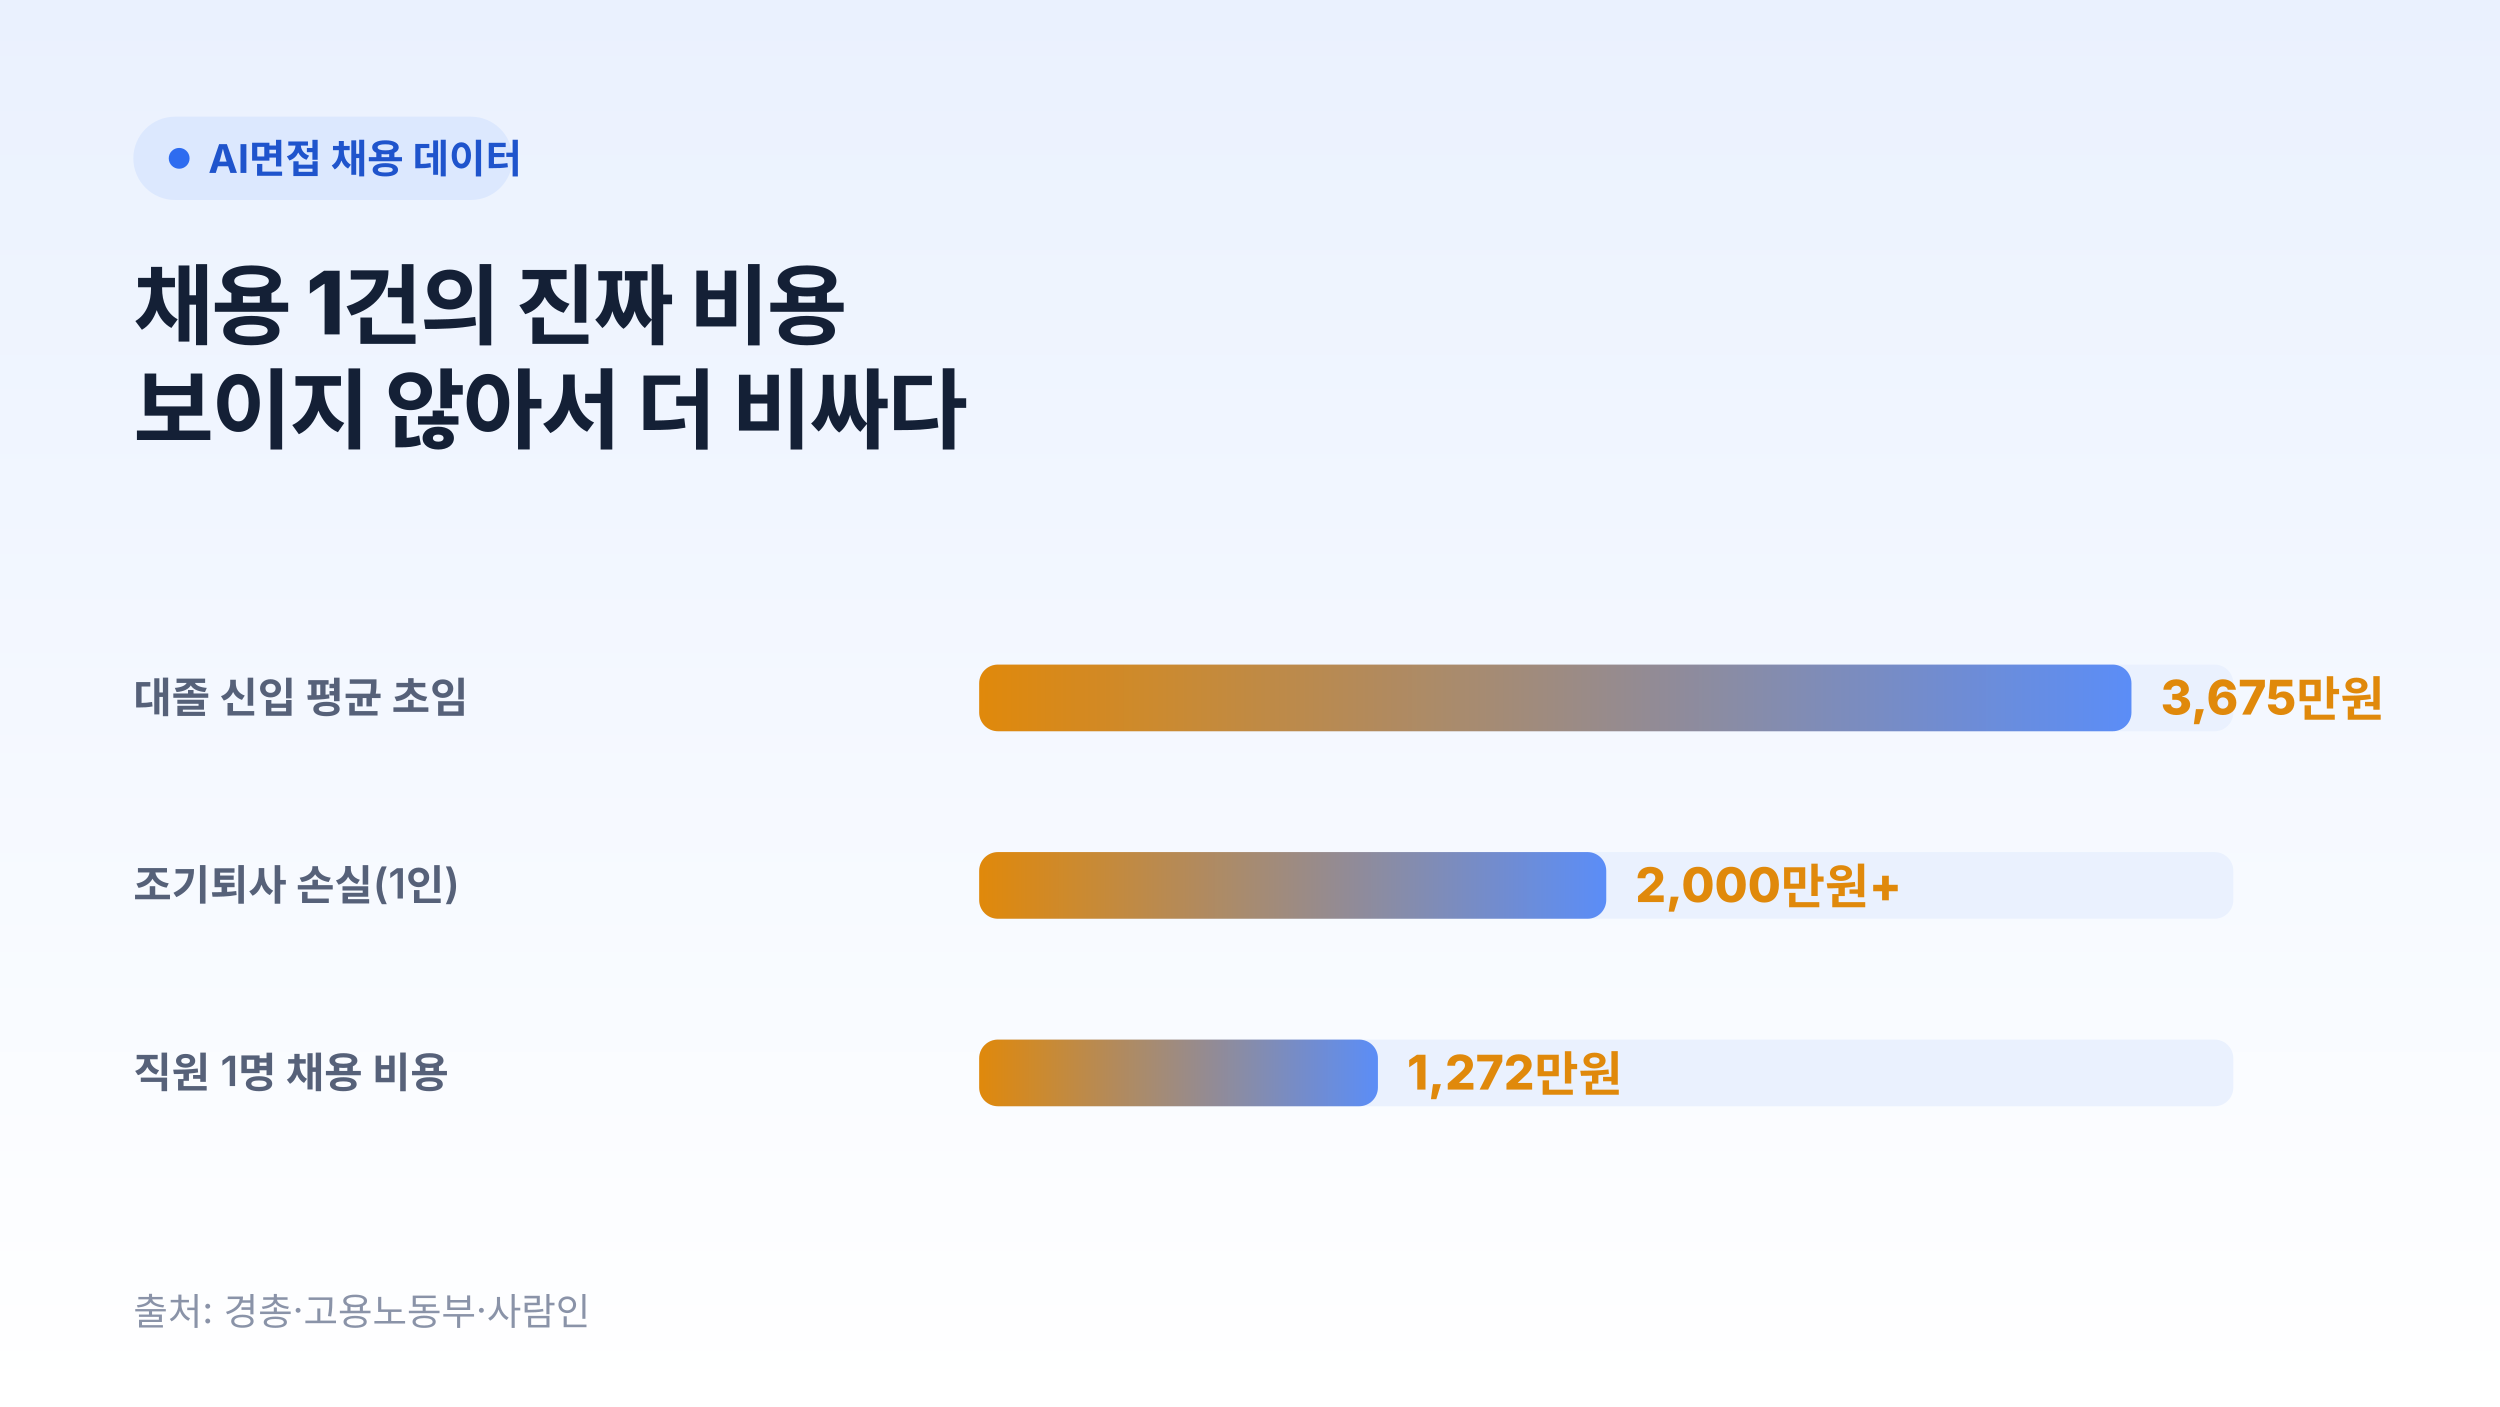
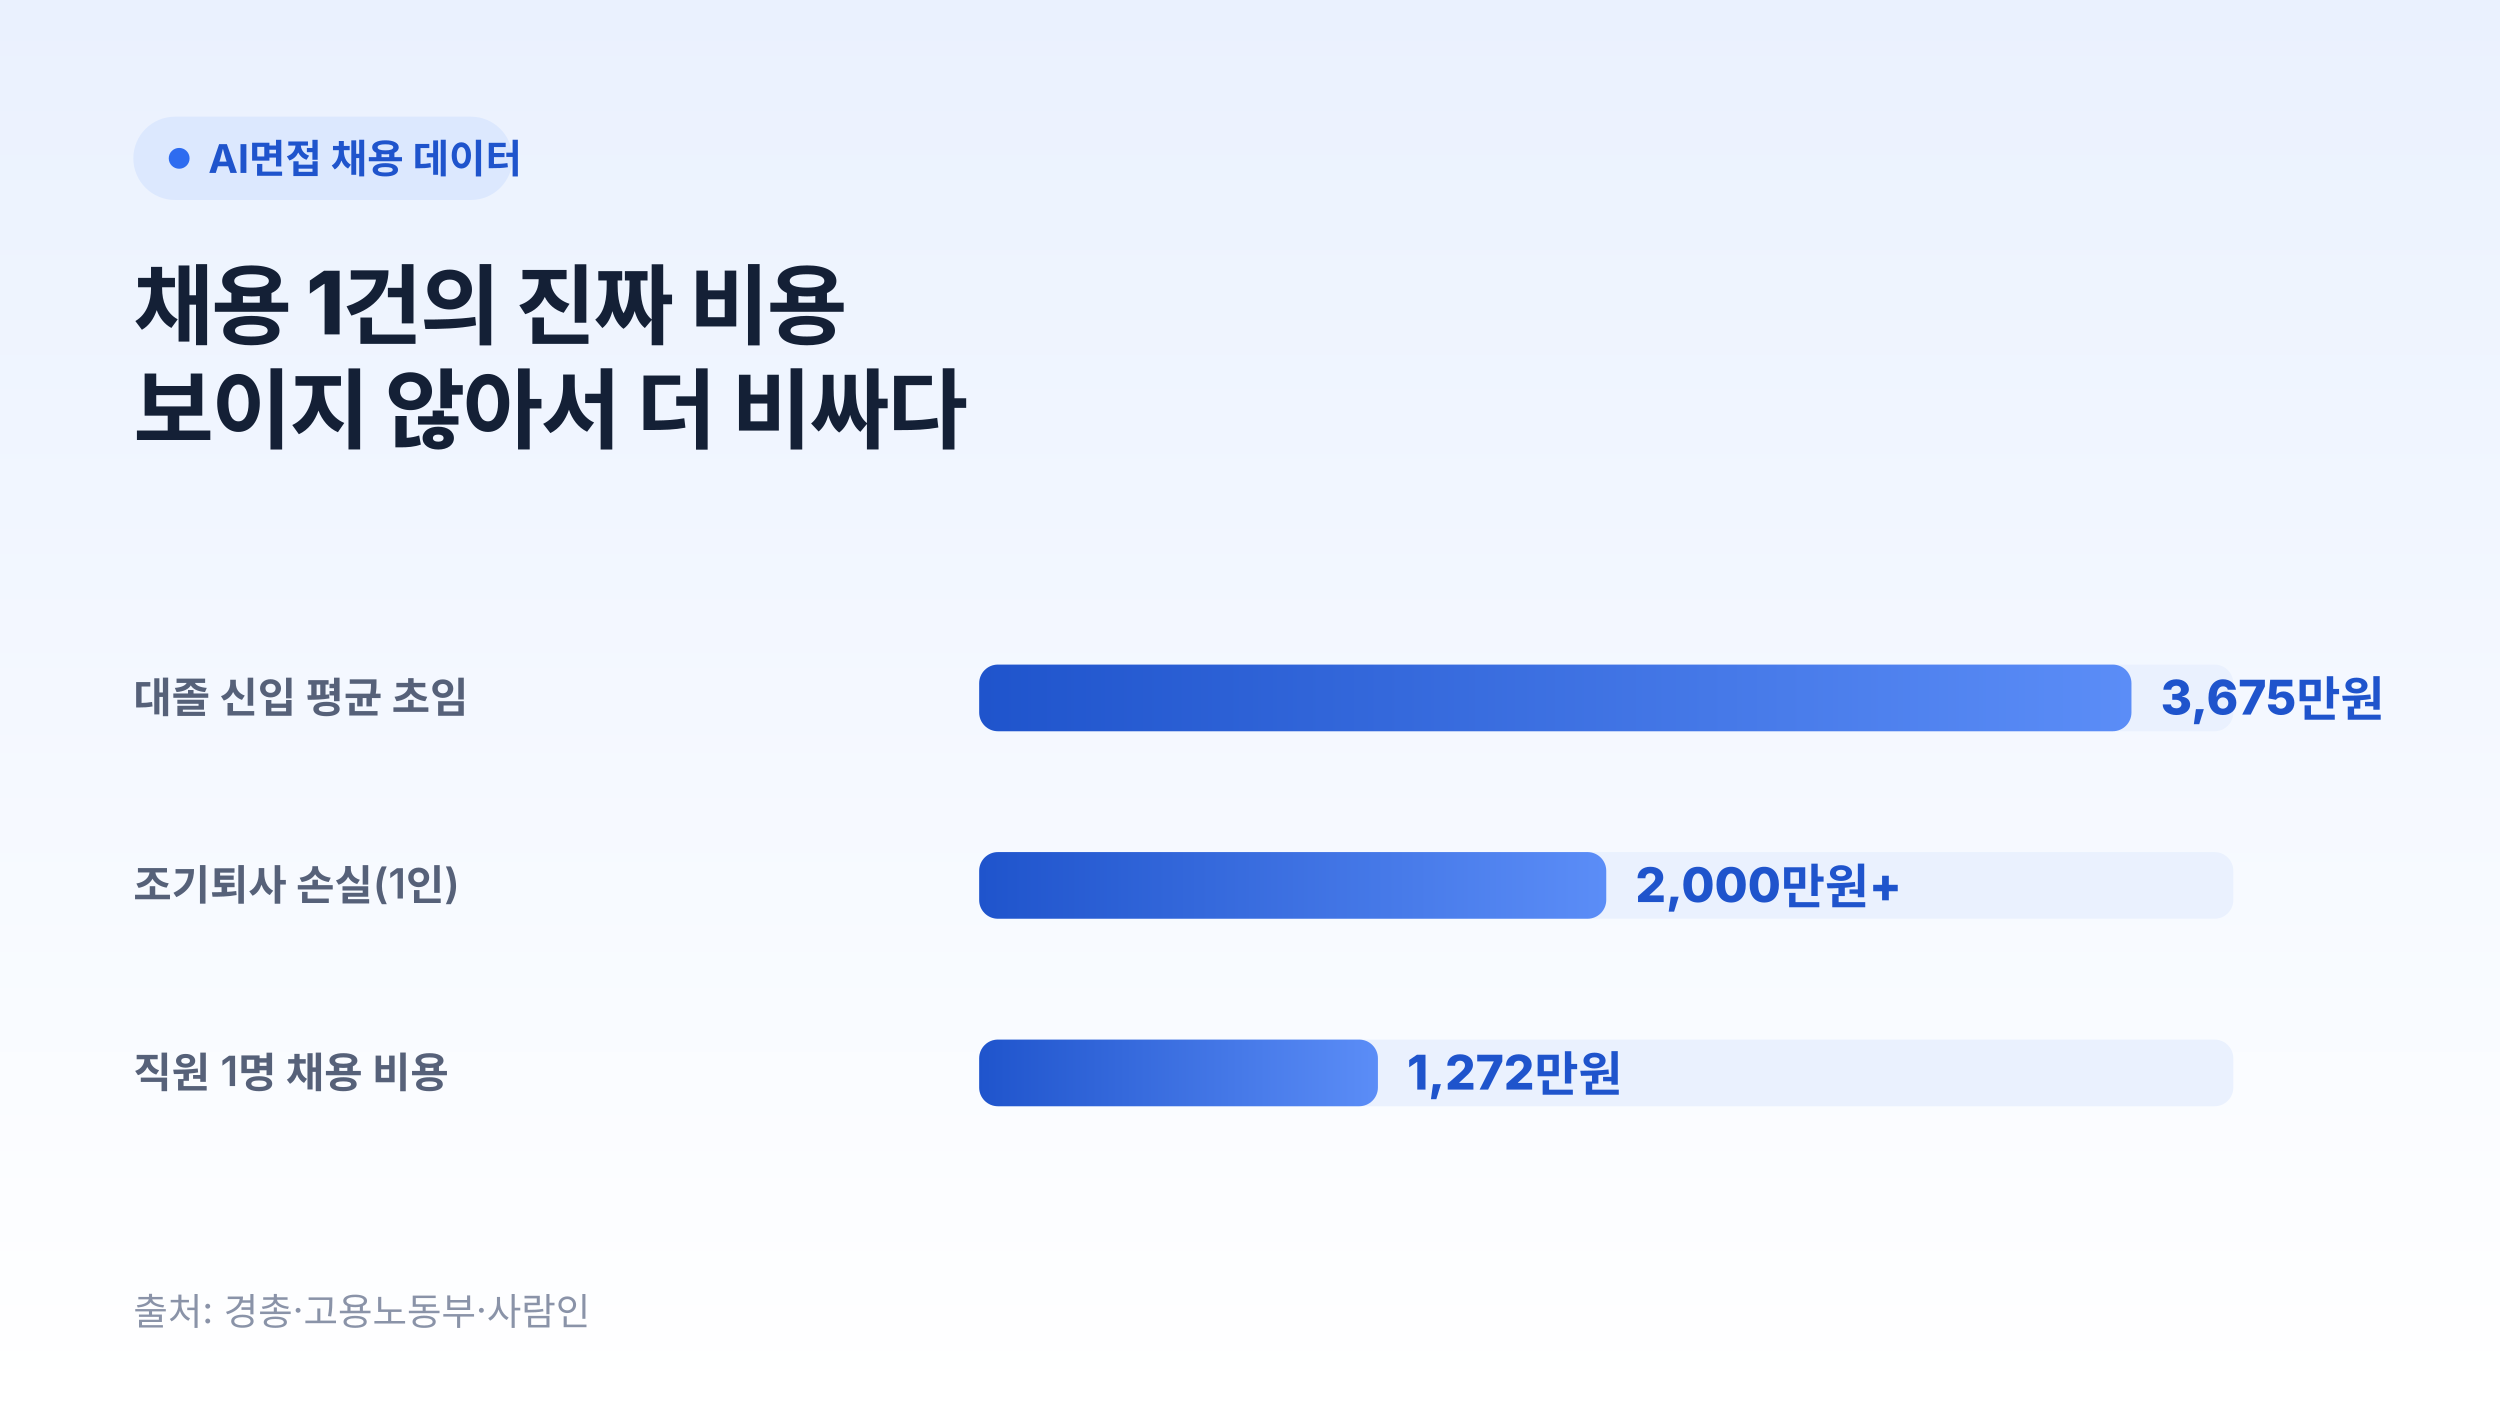
<svg xmlns="http://www.w3.org/2000/svg" viewBox="0 0 1200 675" font-family="Pretendard, 'Apple SD Gothic Neo', -apple-system, BlinkMacSystemFont, sans-serif">
  <defs>
    <linearGradient id="bg" x1="0" y1="0" x2="0" y2="1">
      <stop offset="0" stop-color="#EAF1FE" />
      <stop offset="0.5" stop-color="#F4F8FF" />
      <stop offset="1" stop-color="#FFFFFF" />
    </linearGradient>
    <linearGradient id="bar" x1="0" y1="0" x2="1" y2="0">
-       <stop offset="0" stop-color="#E0890B" />
+       <stop offset="0" stop-color="#1F54CC" />
      <stop offset="1" stop-color="#5B8DF7" />
    </linearGradient>
    <linearGradient id="barv" x1="0" y1="1" x2="0" y2="0">
-       <stop offset="0" stop-color="#E0890B" />
+       <stop offset="0" stop-color="#1F54CC" />
      <stop offset="1" stop-color="#5B8DF7" />
    </linearGradient>
  </defs>
  <rect width="1200" height="675" fill="url(#bg)" />
  <rect x="64" y="56" width="182" height="40" rx="20" fill="#DCE8FE" />
  <circle cx="86" cy="76" r="5" fill="#2E6CF0" />
  <text x="100" y="83" font-size="19" font-weight="700" fill="#1F54CC">AI면접 채용 데이터</text>
  <text x="64" y="162" font-size="42" font-weight="800" fill="#142036" letter-spacing="-1.2">채용 1건의 진짜 비용</text>
  <text x="64" y="212" font-size="42" font-weight="800" fill="#142036" letter-spacing="-1.2">보이지 않아서 더 비싸다</text>
  <text x="64" y="342" font-size="20" font-weight="600" fill="#566179">대졸 신입 평균 초임</text>
  <rect x="470" y="319" width="602" height="32" rx="9" fill="#EAF1FE" />
  <rect x="470" y="319" width="553.1" height="32" rx="9" fill="url(#bar)" />
-   <text x="1037.1" y="343" font-size="23" font-weight="800" fill="#E0890B">3,675만원</text>
+   <text x="1037.1" y="343" font-size="23" font-weight="800" fill="#1F54CC">3,675만원</text>
  <text x="64" y="432" font-size="20" font-weight="600" fill="#566179">조기퇴사 손실(1인)</text>
  <rect x="470" y="409" width="602" height="32" rx="9" fill="#EAF1FE" />
  <rect x="470" y="409" width="301.0" height="32" rx="9" fill="url(#bar)" />
-   <text x="785.0" y="433" font-size="23" font-weight="800" fill="#E0890B">2,000만원+</text>
+   <text x="785.0" y="433" font-size="23" font-weight="800" fill="#1F54CC">2,000만원+</text>
  <text x="64" y="522" font-size="20" font-weight="600" fill="#566179">직원 1명 채용 비용</text>
  <rect x="470" y="499" width="602" height="32" rx="9" fill="#EAF1FE" />
  <rect x="470" y="499" width="191.4" height="32" rx="9" fill="url(#bar)" />
-   <text x="675.4" y="523" font-size="23" font-weight="800" fill="#E0890B">1,272만원</text>
+   <text x="675.4" y="523" font-size="23" font-weight="800" fill="#1F54CC">1,272만원</text>
  <text x="64" y="636" font-size="18" fill="#8A93A8">출처: 경총·고용노동부·사람인</text>
</svg>
